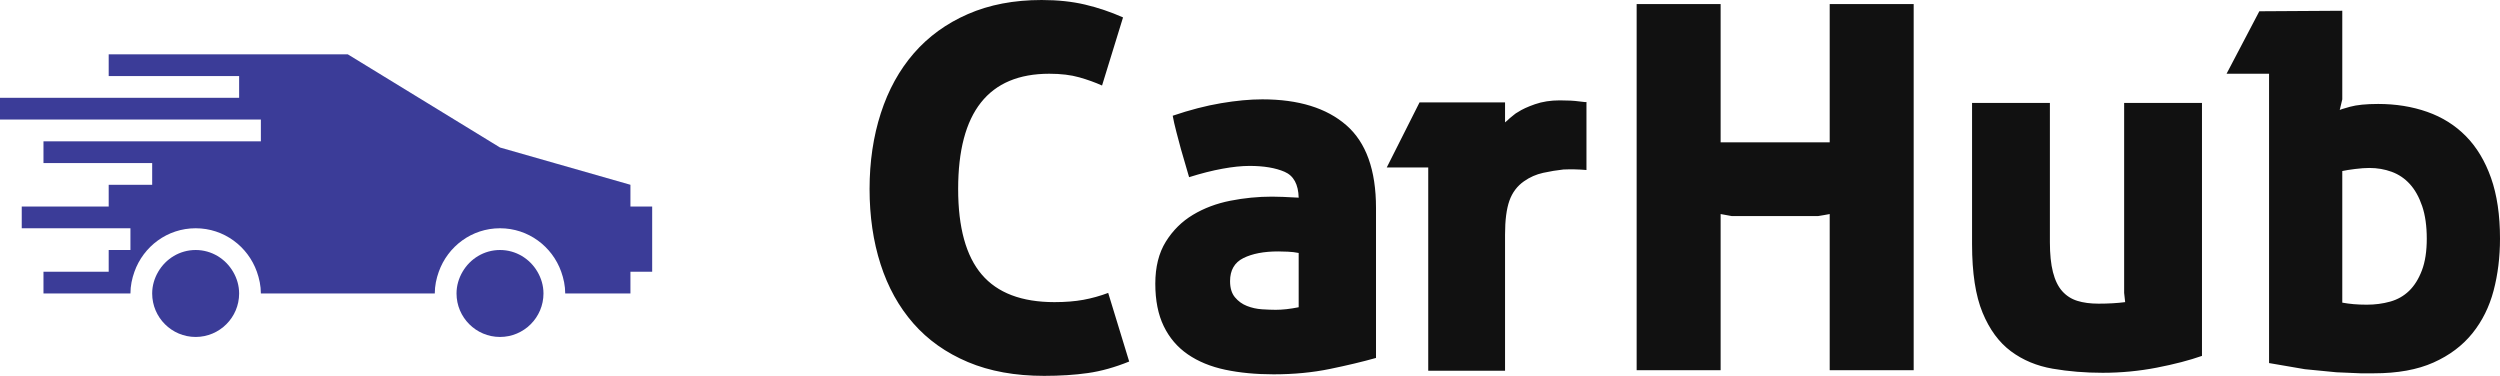
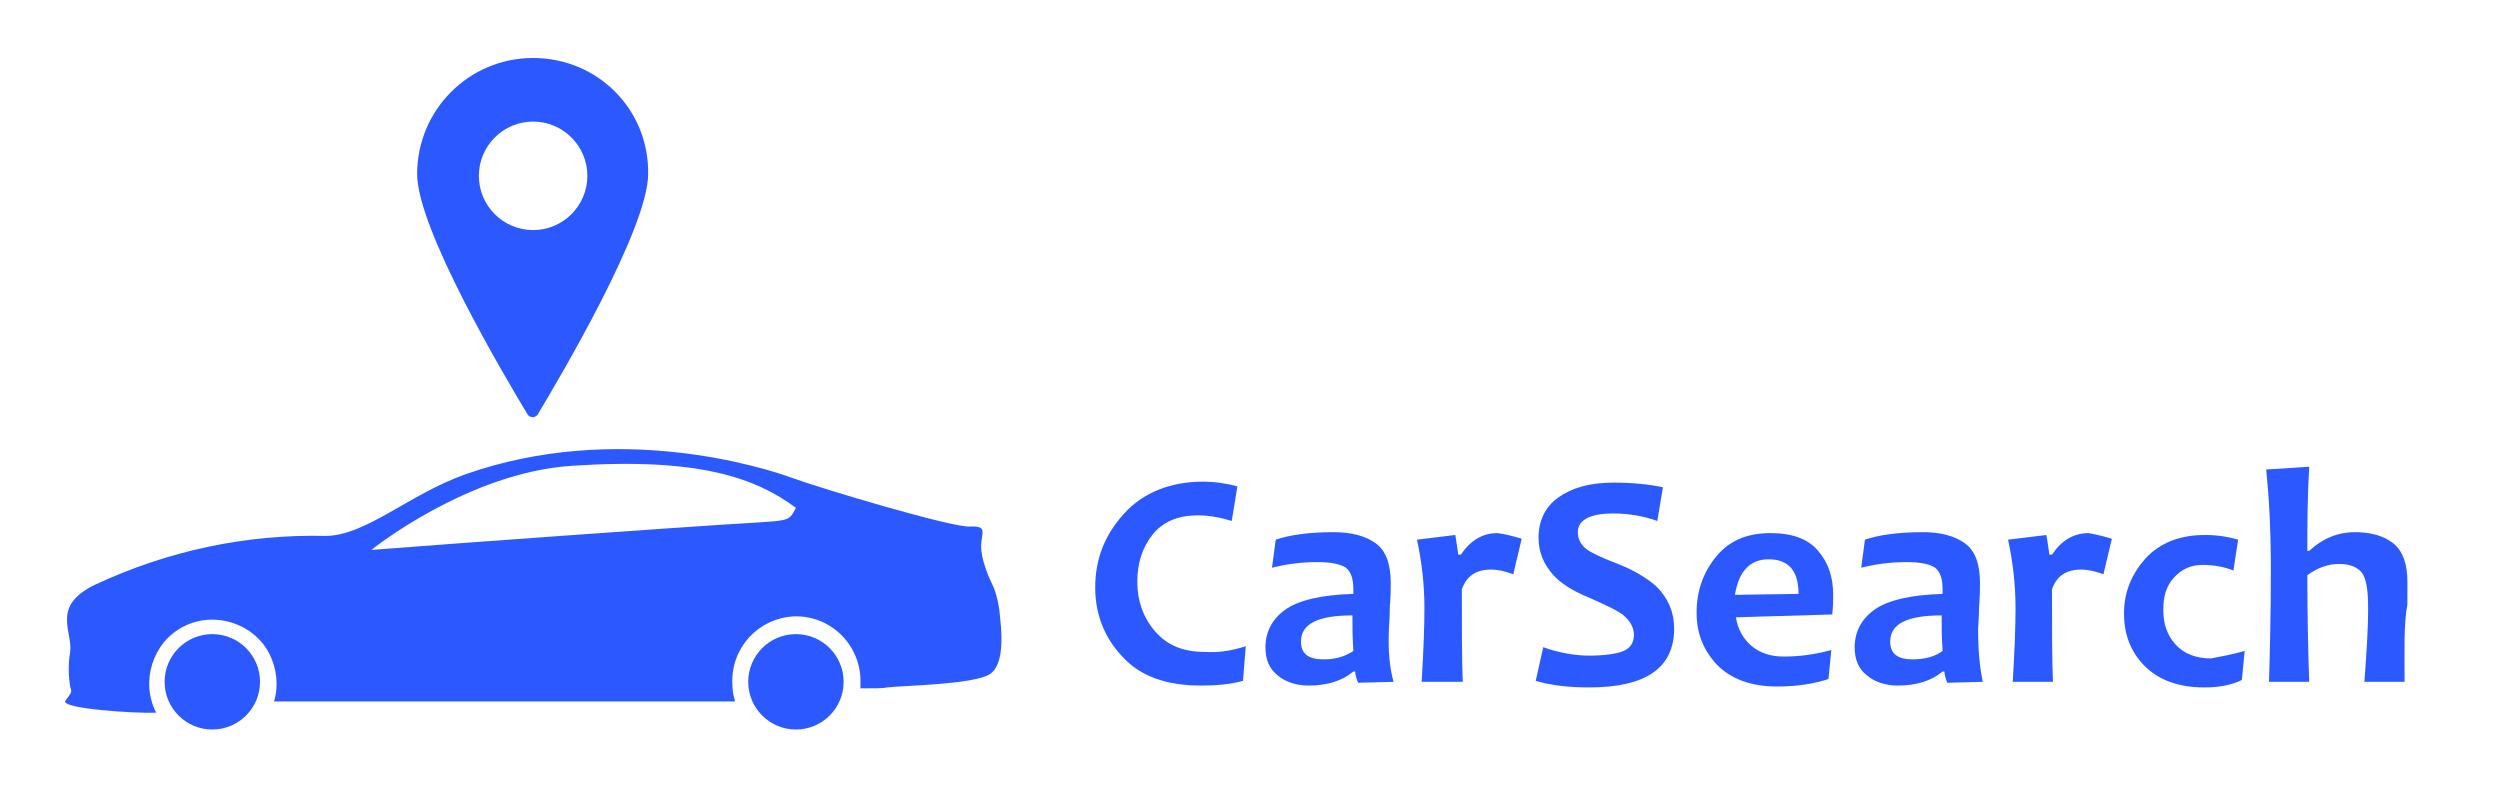
- <svg xmlns="http://www.w3.org/2000/svg" width="501.28" height="75.365" viewBox="0 0 230 34.579" class="css-1j8o68f" version="1.1" id="svg17">
-   <defs id="SvgjsDefs2381" />
-   <g id="SvgjsG2382" featurekey="PG4fjM-0" transform="matrix(2,0,0,2,0,-19)" fill="#3b3c98">
-     <g transform="translate(-270 -140)" id="g11">
-       <g id="g9">
-         <path d="M279,161c-0.736,0-1.375,0.405-1.722,1c-0.172,0.295-0.278,0.635-0.278,1c0,1.102,0.897,2,2,2c1.103,0,2-0.898,2-2    c0-0.365-0.105-0.705-0.278-1C280.375,161.405,279.737,161,279,161z" id="path3" />
-         <path d="M293,161c-0.736,0-1.375,0.405-1.722,1c-0.172,0.295-0.278,0.635-0.278,1c0,1.102,0.897,2,2,2c1.103,0,2-0.898,2-2    c0-0.365-0.105-0.705-0.278-1C294.375,161.405,293.737,161,293,161z" id="path5" />
-         <path d="M299,159v-1l-6-1.715L286,152h-11v1h6v1h-11v1h12v1h-10v1h5v1h-2v1h-4v1h5v1h-1v1h-3v1h4c0-0.352,0.072-0.686,0.184-1    c0.414-1.162,1.512-2,2.816-2c1.305,0,2.402,0.838,2.816,2c0.111,0.314,0.184,0.648,0.184,1h8c0-0.352,0.072-0.686,0.184-1    c0.414-1.162,1.512-2,2.816-2c1.305,0,2.402,0.838,2.816,2c0.111,0.314,0.184,0.648,0.184,1h3v-1h1v-3H299z" id="path7" />
+ <svg xmlns="http://www.w3.org/2000/svg" version="1.1" id="Capa_1" x="0px" y="0px" viewBox="0 0 267.3 84.1" style="enable-background:new 0 0 267.3 84.1;" xml:space="preserve">
+   <style type="text/css">
+ 	.st0{fill:none;}
+ 	.st1{fill:#2B59FF;}
+ </style>
+   <g>
+     <g>
+       <g>
+         <rect x="7" y="-7.9" class="st0" width="100" height="100" />
+         <circle class="st1" cx="22.7" cy="72.9" r="5.1" />
+         <path class="st1" d="M106.9,65.7c-0.1-1.1-0.4-2.4-0.8-3.2s-1.2-2.7-1.2-4.1s0.8-2.2-1.2-2.1s-16-4.1-19-5.2s-18.7-6.1-34.9-0.4     c-6,2.1-10.7,6.6-15,6.6c-8.5-0.2-16.9,1.6-24.6,5.2c-4.8,2.3-2.4,5-2.7,7.2c-0.2,1.2-0.2,2.5,0,3.7C7.7,74,7.7,74,7,74.9     s7.8,1.4,9.7,1.3c-1.7-3.3-0.4-7.5,2.9-9.2c3.3-1.7,7.5-0.4,9.2,2.9c0.8,1.6,1,3.4,0.5,5.1h49.3c-0.2-0.6-0.3-1.3-0.3-2     c-0.1-3.8,2.8-6.9,6.6-7.1c3.8-0.1,6.9,2.8,7.1,6.6c0,0.2,0,0.3,0,0.5c0,0.2,0,0.4,0,0.6c1.3,0,2.6,0,2.8-0.1     c1.7-0.2,9.2-0.3,11-1.4S107,66.8,106.9,65.7z M77.2,56.1c-4.8,0.3-28.7,2-37.5,2.7c0,0,10.3-8.3,21.5-9     c13.5-0.9,19.6,1.3,23.9,4.5C84.2,55.9,84.8,55.6,77.2,56.1z" />
+         <circle class="st1" cx="85.1" cy="72.9" r="5.1" />
+         <path class="st1" d="M57,6.2c-6.9,0-12.4,5.6-12.4,12.4c0,5.9,9.4,21.7,11.8,25.7c0.2,0.3,0.6,0.4,0.9,0.2     c0.1-0.1,0.2-0.1,0.2-0.2c2.4-4,11.8-19.9,11.8-25.7C69.4,11.7,63.9,6.2,57,6.2z M57,24.6c-3.2,0-5.8-2.6-5.8-5.8S53.8,13,57,13     c3.2,0,5.8,2.6,5.8,5.8c0,0,0,0,0,0C62.8,22,60.2,24.6,57,24.6z" />
      </g>
    </g>
-   </g>
-   <g id="SvgjsG2383" featurekey="jxYttZ-0" transform="matrix(2.355529,0,0,2.355529,78.25691,-13.04958)" fill="#111111">
-     <path d="M10.88 19.66 c-0.56 0.227 -1.097 0.377 -1.61 0.45 s-1.083 0.11 -1.71 0.11 c-1.133 0 -2.127 -0.18 -2.98 -0.54 s-1.563 -0.863 -2.13 -1.51 s-0.993 -1.417 -1.28 -2.31 s-0.43 -1.873 -0.43 -2.94 s0.147 -2.053 0.44 -2.96 s0.723 -1.687 1.29 -2.34 s1.27 -1.163 2.11 -1.53 s1.8 -0.55 2.88 -0.55 c0.627 0 1.193 0.06 1.7 0.18 s1 0.287 1.48 0.5 l-0.82 2.66 c-0.267 -0.12 -0.563 -0.227 -0.89 -0.32 s-0.717 -0.14 -1.17 -0.14 c-2.373 0 -3.56 1.5 -3.56 4.5 c0 1.507 0.307 2.62 0.92 3.34 s1.56 1.08 2.84 1.08 c0.427 0 0.803 -0.03 1.13 -0.09 s0.65 -0.15 0.97 -0.27 z M17.5 15.42 c-0.133 -0.027 -0.273 -0.043 -0.42 -0.05 s-0.273 -0.01 -0.38 -0.01 c-0.56 0 -1.013 0.087 -1.36 0.26 s-0.52 0.473 -0.52 0.9 c0 0.267 0.063 0.477 0.19 0.63 s0.283 0.267 0.47 0.34 s0.383 0.117 0.59 0.13 s0.383 0.02 0.53 0.02 c0.267 0 0.567 -0.033 0.9 -0.1 l0 -2.12 z M16.46 13.22 c0.107 0 0.25 0.003 0.43 0.01 s0.383 0.017 0.61 0.03 c-0.013 -0.52 -0.197 -0.857 -0.55 -1.01 s-0.81 -0.23 -1.37 -0.23 c-0.307 0 -0.66 0.037 -1.06 0.11 s-0.833 0.183 -1.3 0.33 l-0.32 -1.1 c-0.04 -0.147 -0.097 -0.36 -0.17 -0.64 s-0.123 -0.5 -0.15 -0.66 c0.667 -0.227 1.297 -0.39 1.89 -0.49 s1.13 -0.15 1.61 -0.15 c1.413 0 2.507 0.337 3.28 1.01 s1.16 1.75 1.16 3.23 l0 5.86 c-0.52 0.147 -1.12 0.29 -1.8 0.43 s-1.413 0.21 -2.2 0.21 c-0.693 0 -1.323 -0.06 -1.89 -0.18 s-1.053 -0.32 -1.46 -0.6 s-0.72 -0.647 -0.94 -1.1 s-0.33 -1.007 -0.33 -1.66 s0.137 -1.2 0.41 -1.64 s0.627 -0.79 1.06 -1.05 s0.92 -0.443 1.46 -0.55 s1.083 -0.16 1.63 -0.16 z M26.06 9.92 c0.16 -0.107 0.383 -0.21 0.67 -0.31 s0.61 -0.15 0.97 -0.15 c0.307 0 0.557 0.013 0.75 0.04 s0.29 0.033 0.29 0.02 l0 2.66 c-0.307 -0.027 -0.607 -0.033 -0.9 -0.02 c-0.253 0.027 -0.517 0.07 -0.79 0.13 s-0.523 0.17 -0.75 0.33 c-0.267 0.187 -0.457 0.44 -0.57 0.76 s-0.17 0.76 -0.17 1.32 l0 5.32 l-3 0 l0 -7.94 l-1.62 0 l1.28 -2.54 l3.34 0 l0 0.78 c0.067 -0.053 0.127 -0.107 0.18 -0.16 c0.053 -0.04 0.107 -0.083 0.16 -0.13 s0.107 -0.083 0.16 -0.11 z M30.7 5.7 l3.28 -0 l0 5.4 l4.26 0 l0 -5.4 l3.28 0 l0 14.3 l-3.28 0 l0 -6.1 c-0.08 0.013 -0.153 0.027 -0.22 0.04 l-0.24 0.04 l-3.36 0 l-0.44 -0.08 l0 6.1 l-3.28 0 l0 -14.3 z M43.8 9.56 l3.04 -0 l0 5.44 c0 0.467 0.04 0.857 0.12 1.17 s0.2 0.56 0.36 0.74 s0.357 0.307 0.59 0.38 s0.51 0.11 0.83 0.11 c0.387 0 0.733 -0.02 1.04 -0.06 l-0.04 -0.36 l0 -7.42 l3.04 0 l0 9.88 c-0.493 0.173 -1.083 0.327 -1.77 0.46 s-1.39 0.2 -2.11 0.2 c-0.68 0 -1.33 -0.053 -1.95 -0.16 s-1.163 -0.333 -1.63 -0.68 s-0.837 -0.85 -1.11 -1.51 s-0.41 -1.55 -0.41 -2.67 l0 -5.52 z M58.26 5.96 l-0 3.46 l-0.1 0.42 c0 -0.013 0.133 -0.057 0.4 -0.13 s0.633 -0.11 1.1 -0.11 c0.693 0 1.333 0.103 1.92 0.31 s1.09 0.523 1.51 0.95 s0.747 0.97 0.98 1.63 s0.35 1.45 0.35 2.37 c0 0.72 -0.083 1.397 -0.25 2.03 s-0.443 1.19 -0.83 1.67 s-0.893 0.86 -1.52 1.14 s-1.4 0.42 -2.32 0.42 l-0.53 0 l-0.94 -0.04 l-1.23 -0.12 l-1.4 -0.24 l0 -11.3 l-1.66 0 l1.28 -2.44 z M59.22 17.44 c0.32 0 0.623 -0.04 0.91 -0.12 s0.533 -0.22 0.74 -0.42 s0.373 -0.467 0.5 -0.8 s0.19 -0.747 0.19 -1.24 s-0.06 -0.917 -0.18 -1.27 s-0.28 -0.64 -0.48 -0.86 s-0.437 -0.38 -0.71 -0.48 s-0.563 -0.15 -0.87 -0.15 c-0.16 0 -0.347 0.013 -0.56 0.04 s-0.38 0.053 -0.5 0.08 l0 5.14 c0.147 0.027 0.297 0.047 0.45 0.06 s0.323 0.02 0.51 0.02 z" id="path14" />
+     <g>
+       <path class="st1" d="M133.2,69.1l-0.3,3.7c-1.5,0.4-3,0.5-4.5,0.5c-3.7,0-6.5-1-8.4-3.1c-1.9-2-2.9-4.5-2.9-7.4c0-3,1-5.6,3.1-7.9    c2-2.2,4.9-3.4,8.4-3.4c1.3,0,2.6,0.2,3.7,0.5l-0.6,3.7c-1.3-0.4-2.5-0.6-3.6-0.6c-2.2,0-3.8,0.7-4.9,2.1c-1.1,1.4-1.6,3.1-1.6,5    c0,2,0.6,3.8,1.9,5.3c1.3,1.5,3,2.2,5.3,2.2C130.2,69.8,131.6,69.6,133.2,69.1z" />
+       <path class="st1" d="M149,72.9l-3.8,0.1c-0.2-0.5-0.3-0.9-0.3-1.2h-0.2c-1.2,1-2.8,1.5-4.8,1.5c-1.3,0-2.5-0.4-3.3-1.1    c-0.9-0.7-1.3-1.7-1.3-3c0-1.6,0.7-3,2.1-4c1.4-1,3.8-1.6,7.3-1.7c0-0.2,0-0.4,0-0.5c0-1.2-0.3-1.9-0.8-2.3    c-0.6-0.4-1.6-0.6-3.1-0.6c-1.6,0-3.2,0.2-4.8,0.6l0.4-3c1.5-0.5,3.5-0.8,6.2-0.8c1.9,0,3.4,0.4,4.5,1.2c1.1,0.8,1.6,2.2,1.6,4.3    c0,0.5,0,1.3-0.1,2.5c0,1.2-0.1,2-0.1,2.4C148.4,69.7,148.6,71.5,149,72.9z M144.7,69.6c-0.1-1.5-0.1-2.7-0.1-3.8    c-3.7,0-5.5,0.9-5.5,2.8c0,1.3,0.8,1.9,2.4,1.9C142.8,70.5,143.8,70.2,144.7,69.6z" />
+       <path class="st1" d="M162.7,57.6l-0.9,3.8c-0.8-0.3-1.6-0.5-2.4-0.5c-1.6,0-2.6,0.7-3.1,2.1c0,4.3,0,7.6,0.1,9.9H152    c0.2-3.2,0.3-5.9,0.3-7.9c0-2.6-0.3-5-0.8-7.3l4.1-0.5c0.2,1.2,0.3,1.9,0.3,2.1h0.3c1-1.5,2.3-2.3,3.9-2.3    C160.9,57.1,161.7,57.3,162.7,57.6z" />
+       <path class="st1" d="M179,67.2c0,4.2-3,6.3-9.1,6.3c-2.1,0-4-0.2-5.7-0.7l0.8-3.6c1.7,0.6,3.4,0.9,4.9,0.9c1.7,0,3-0.2,3.7-0.5    s1.1-0.9,1.1-1.7c0-0.8-0.4-1.5-1.1-2.1c-0.6-0.5-1.9-1.1-3.7-1.9c-1.7-0.7-3-1.5-3.8-2.4c-1-1.1-1.6-2.4-1.6-4    c0-1.8,0.7-3.3,2.1-4.3c1.4-1,3.3-1.6,5.9-1.6c2.1,0,3.9,0.2,5.3,0.5l-0.6,3.6c-1.4-0.5-3-0.8-4.7-0.8c-2.5,0-3.8,0.7-3.8,2    c0,0.7,0.3,1.3,0.9,1.8c0.5,0.4,1.6,0.9,3.4,1.6c1.8,0.7,3.2,1.6,4.1,2.4C178.4,64,179,65.5,179,67.2z" />
+       <path class="st1" d="M196,63.6c0,0.5,0,1.3-0.1,2.1L185.6,66c0.2,1.2,0.7,2.2,1.6,3c0.9,0.8,2.1,1.2,3.5,1.2    c1.6,0,3.3-0.2,5.1-0.7l-0.3,3.1c-1.5,0.5-3.3,0.8-5.5,0.8c-2.8,0-4.9-0.8-6.4-2.3c-1.5-1.6-2.2-3.4-2.2-5.6c0-2.3,0.7-4.3,2.1-6    c1.4-1.7,3.3-2.5,5.8-2.5c2.3,0,4,0.6,5.1,1.9S196,61.7,196,63.6z M192.3,63.5c0-2.5-1.1-3.7-3.2-3.7c-2,0-3.2,1.3-3.6,3.8    L192.3,63.5z" />
+       <path class="st1" d="M212,72.9l-3.8,0.1c-0.2-0.5-0.3-0.9-0.3-1.2h-0.2c-1.2,1-2.8,1.5-4.8,1.5c-1.3,0-2.5-0.4-3.3-1.1    c-0.9-0.7-1.3-1.7-1.3-3c0-1.6,0.7-3,2.1-4c1.4-1,3.8-1.6,7.3-1.7c0-0.2,0-0.4,0-0.5c0-1.2-0.3-1.9-0.8-2.3    c-0.6-0.4-1.6-0.6-3.1-0.6c-1.6,0-3.2,0.2-4.8,0.6l0.4-3c1.5-0.5,3.5-0.8,6.2-0.8c1.9,0,3.4,0.4,4.5,1.2c1.1,0.8,1.6,2.2,1.6,4.3    c0,0.5,0,1.3-0.1,2.5c0,1.2-0.1,2-0.1,2.4C211.5,69.7,211.7,71.5,212,72.9z M207.7,69.6c-0.1-1.5-0.1-2.7-0.1-3.8    c-3.7,0-5.5,0.9-5.5,2.8c0,1.3,0.8,1.9,2.4,1.9C205.8,70.5,206.9,70.2,207.7,69.6z" />
+       <path class="st1" d="M225.8,57.6l-0.9,3.8c-0.8-0.3-1.6-0.5-2.4-0.5c-1.6,0-2.6,0.7-3.1,2.1c0,4.3,0,7.6,0.1,9.9h-4.3    c0.2-3.2,0.3-5.9,0.3-7.9c0-2.6-0.3-5-0.8-7.3l4.1-0.5c0.2,1.2,0.3,1.9,0.3,2.1h0.3c1-1.5,2.3-2.3,3.9-2.3    C223.9,57.1,224.8,57.3,225.8,57.6z" />
+       <path class="st1" d="M240,69.6l-0.3,3.1c-1,0.5-2.3,0.8-4,0.8c-2.8,0-4.9-0.8-6.4-2.3c-1.5-1.5-2.2-3.4-2.2-5.6    c0-2.3,0.8-4.2,2.3-5.9c1.6-1.7,3.7-2.5,6.4-2.5c1.3,0,2.5,0.2,3.5,0.5l-0.5,3.3c-1-0.4-2.1-0.6-3.3-0.6c-1.3,0-2.3,0.5-3.1,1.4    c-0.8,0.9-1.1,2-1.1,3.4c0,1.5,0.4,2.7,1.3,3.7s2.2,1.5,3.8,1.5C237.4,70.2,238.6,70,240,69.6z" />
+       <path class="st1" d="M257.1,72.9h-4.3c0.2-2.7,0.4-5.4,0.4-7.9c0-1.9-0.2-3.2-0.7-3.8c-0.5-0.6-1.3-0.9-2.4-0.9    c-1.2,0-2.3,0.4-3.4,1.2c0,4.6,0.1,8.4,0.2,11.4h-4.3c0.1-3.3,0.2-7.3,0.2-12c0-4.3-0.2-7.8-0.5-10.7l4.6-0.3    c-0.2,3.5-0.2,6.5-0.2,9h0.2c1.4-1.3,3-2,4.9-2c1.7,0,3.1,0.4,4.1,1.2c1,0.8,1.5,2.2,1.5,4.1c0,0.2,0,0.6,0,1.2c0,0.6,0,1,0,1.2    C257,66.7,257.1,69.4,257.1,72.9z" />
+     </g>
  </g>
</svg>
